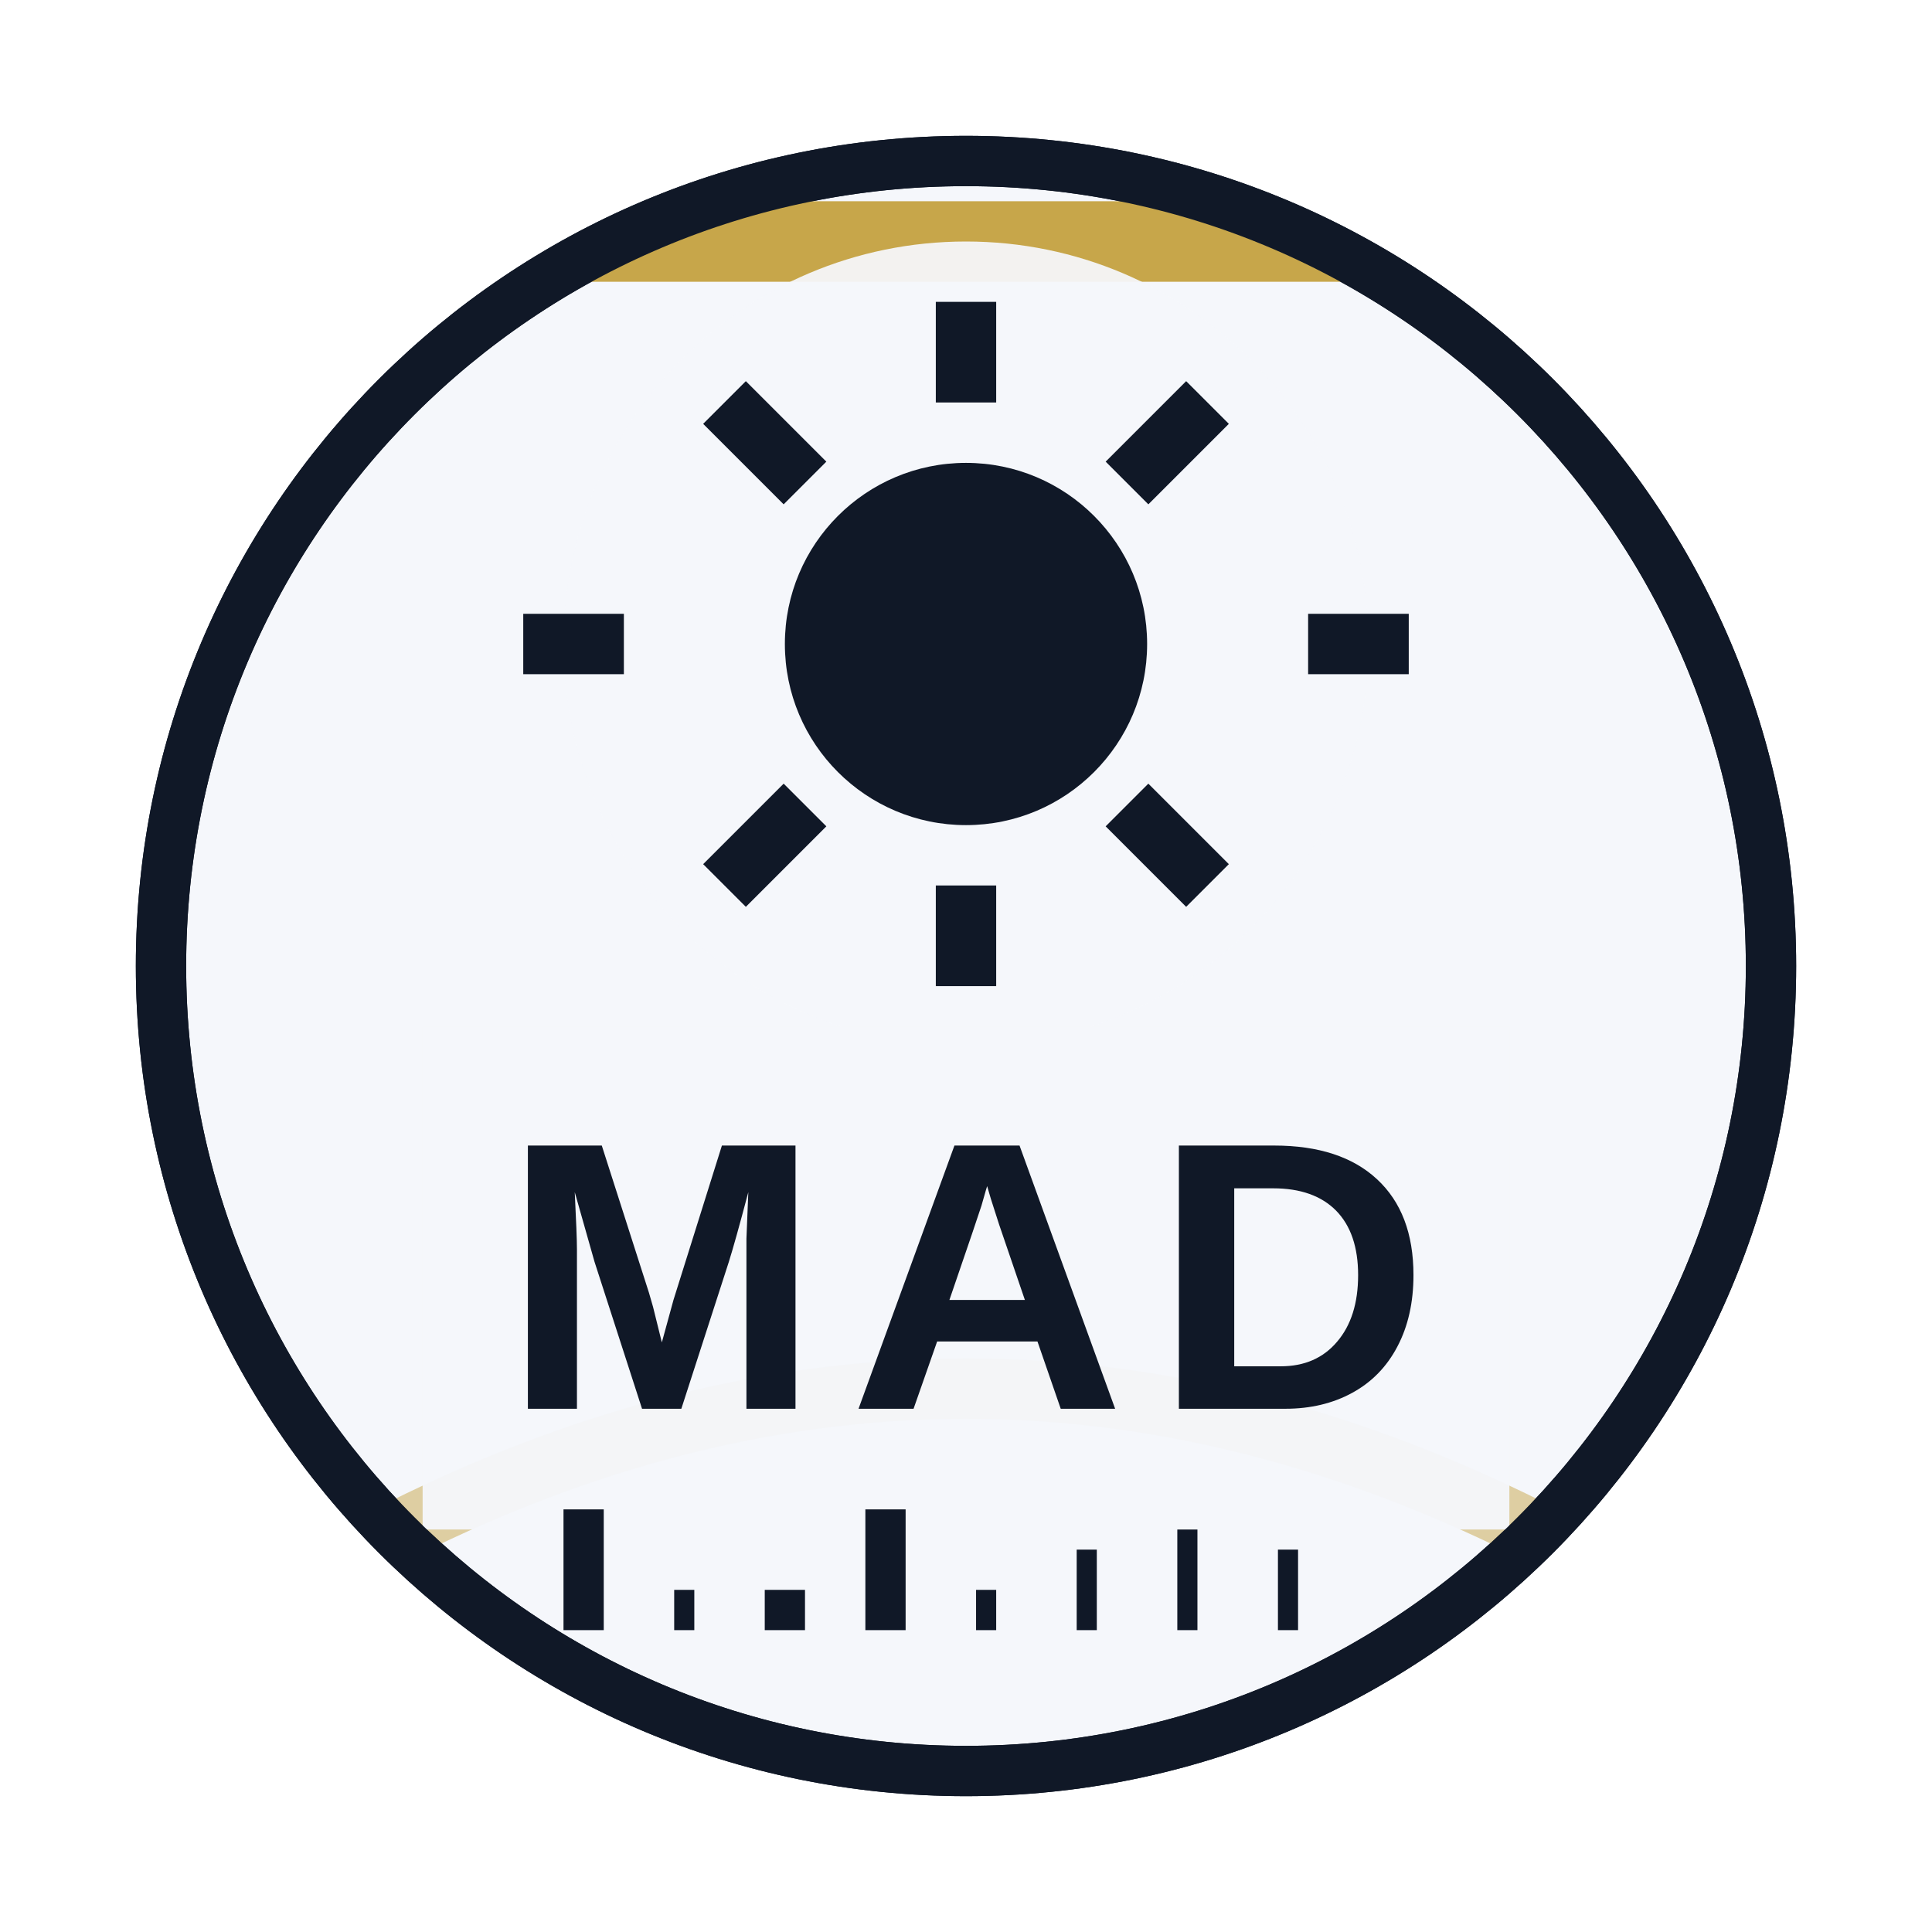
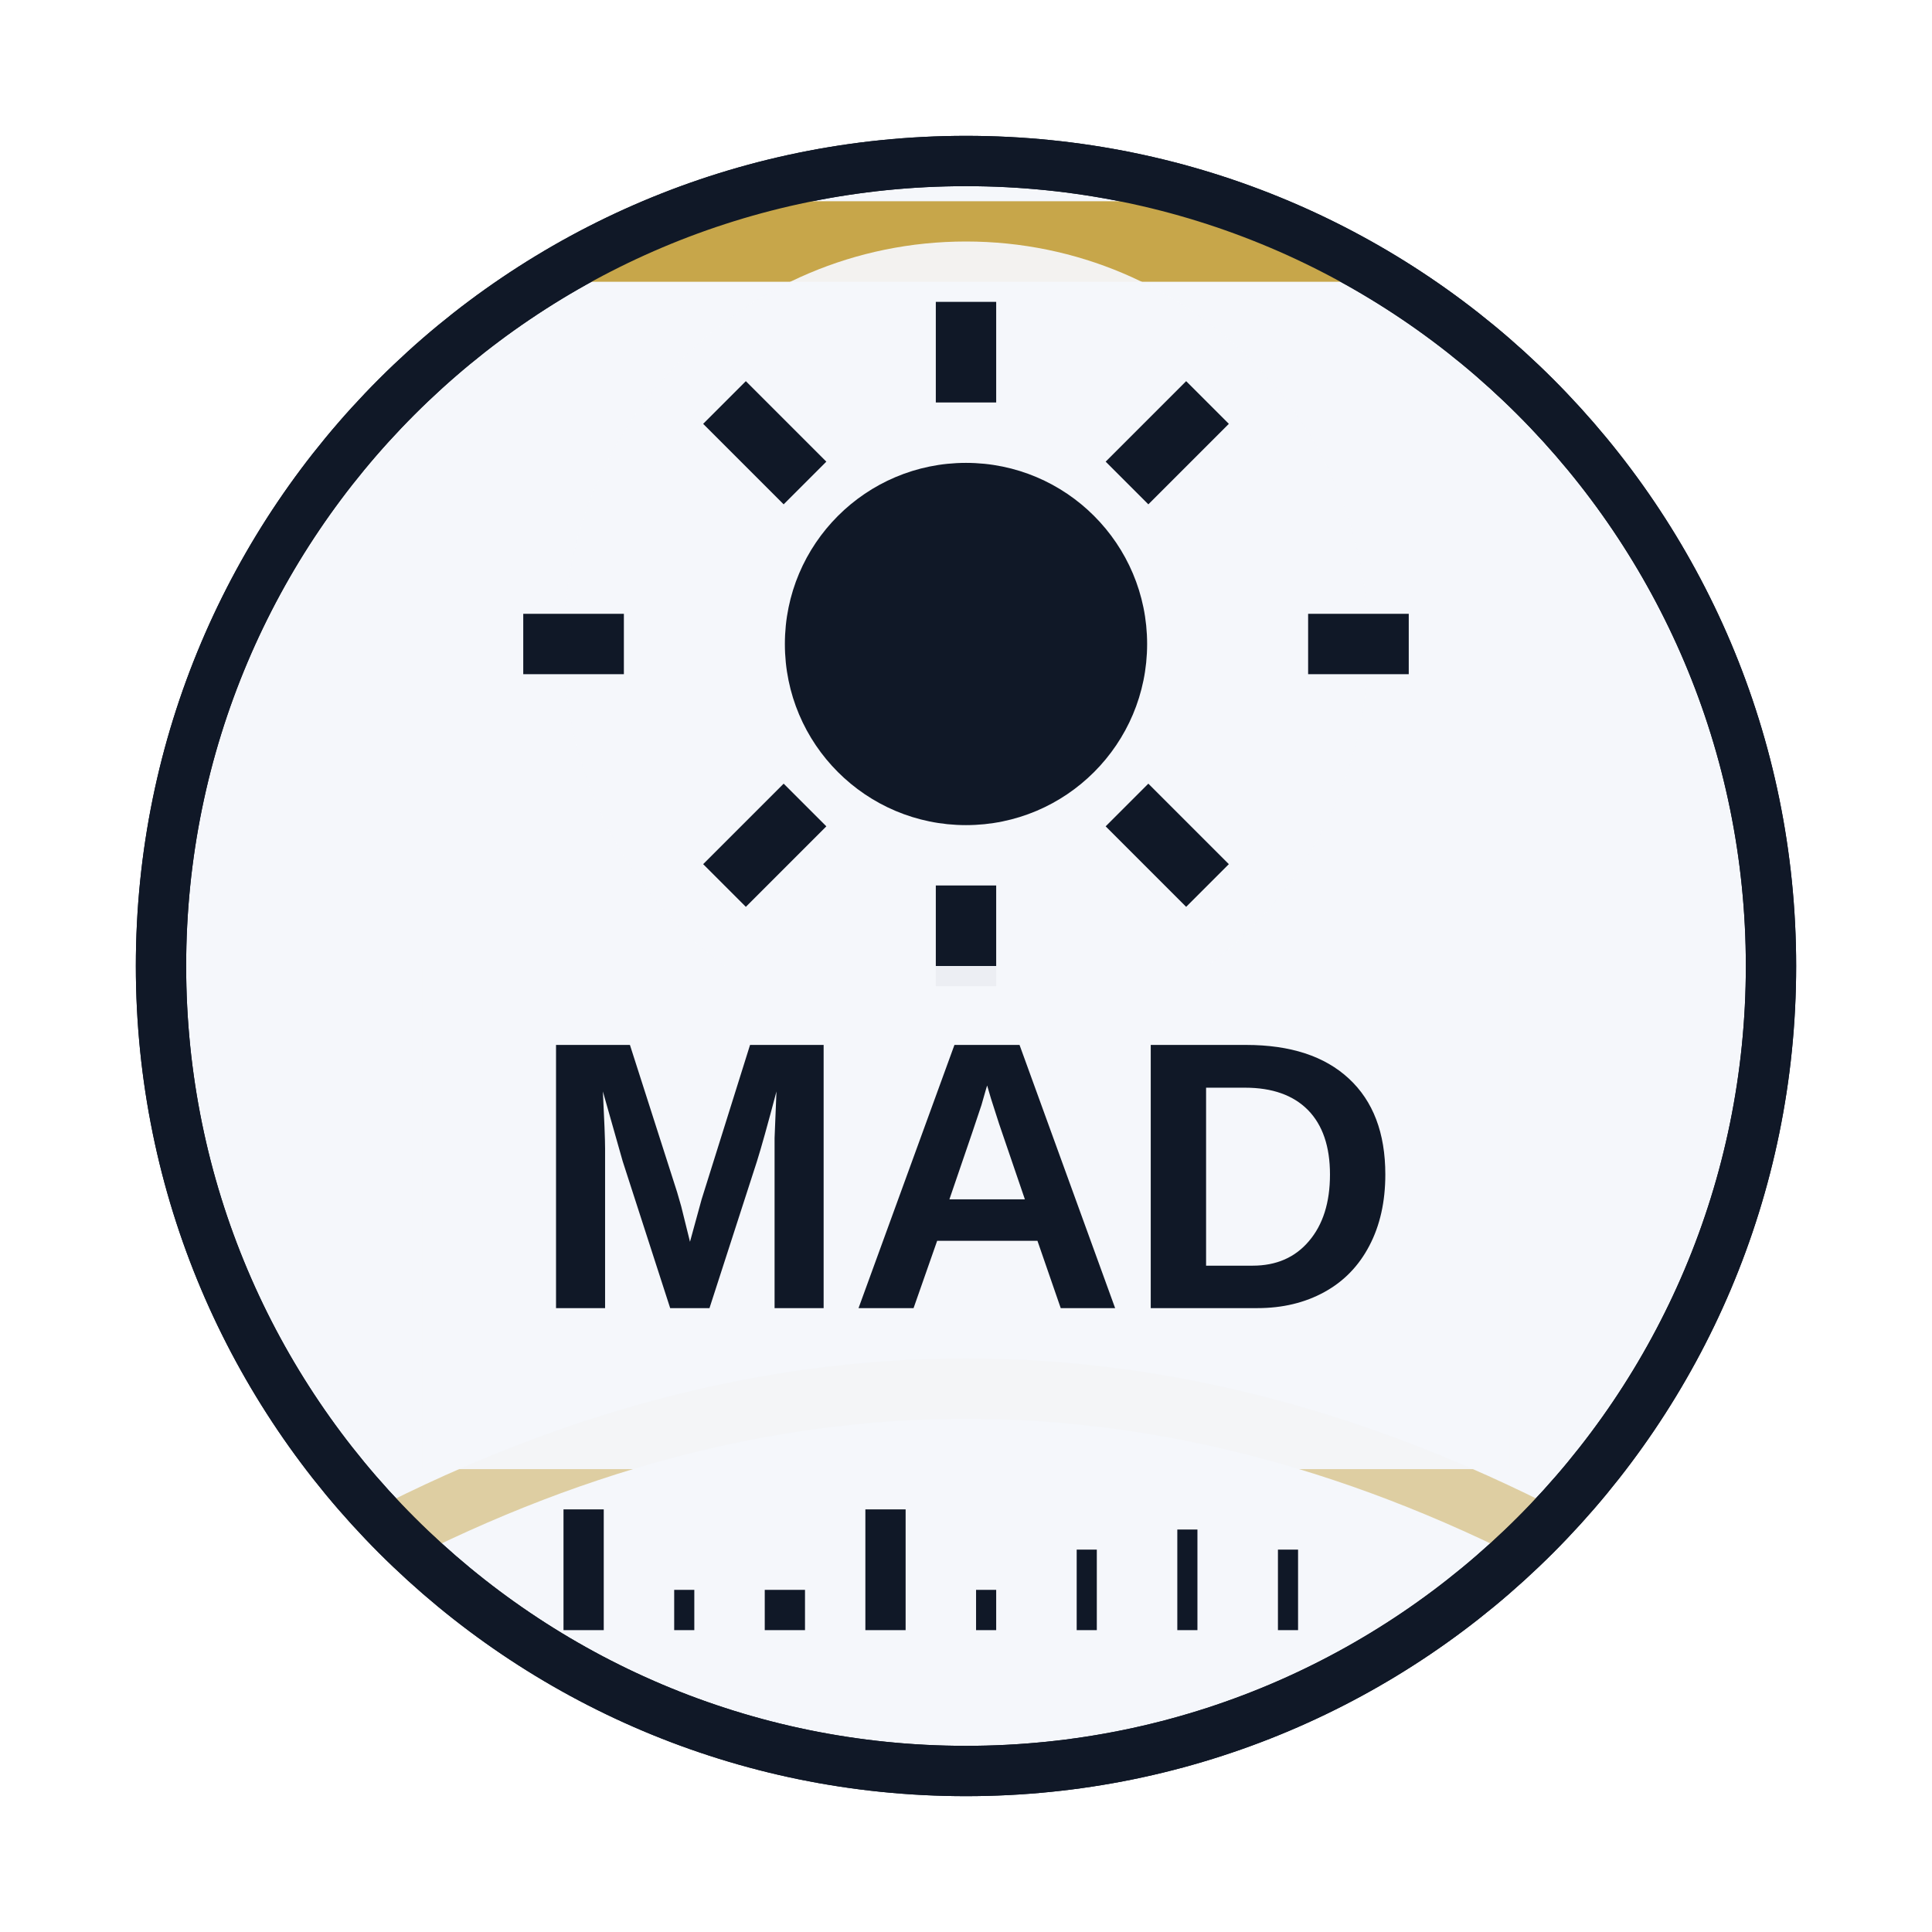
<svg xmlns="http://www.w3.org/2000/svg" viewBox="0 0 96 96" width="96" height="96" role="img">
  <defs>
-     <clipPath id="crest">
+     <clipPath id="crest-8fc0293969dac5">
      <path d="M48 8a40 40 0 1 1 0 80 40 40 0 1 1 0-80Z" />
    </clipPath>
  </defs>
  <path d="M48 8a40 40 0 1 1 0 80 40 40 0 1 1 0-80Z" fill="#f5f7fb" stroke="#101827" stroke-width="2.5" />
-   <g clip-path="url(#crest)">
+   <g clip-path="url(#crest-8fc0293969dac5)">
    <path d="M18 77Q48 61 78 77" fill="none" stroke="#c7a64a" stroke-width="3" opacity=".5" />
    <path d="M22 12H74" stroke="#c7a64a" stroke-width="4" />
    <circle cx="48" cy="32" r="20" fill="#f5f7fb" opacity=".94" />
    <g style="color:#101827" fill="#101827" stroke-linejoin="round">
      <circle cx="48" cy="32" r="9" />
      <path d="M48 15v5m0 24v5M31 32h-5m39 0h5M36 20l4 4m16 16 4 4m0-24-4 4M40 40l-4 4" fill="none" stroke="currentColor" stroke-width="3" />
    </g>
-     <path d="M21 51H75V76H21Z" fill="#f5f7fb" opacity=".96" />
-     <text x="48" y="70" fill="#101827" text-anchor="middle" font-family="Arial,Helvetica,sans-serif" font-size="19" font-weight="900" letter-spacing="1.4">MAD</text>
+     <path d="M21 48H75V73H21Z" fill="#f5f7fb" opacity=".96" />
+     <text x="48" y="65" fill="#101827" text-anchor="middle" font-family="Arial,Helvetica,sans-serif" font-size="19" font-weight="900" textLength="43" lengthAdjust="spacingAndGlyphs">MAD</text>
    <g>
      <path d="M29 81v-6" stroke="#101827" stroke-width="2" />
      <path d="M34 81v-2" stroke="#101827" stroke-width="1" />
      <path d="M39 81v-2" stroke="#101827" stroke-width="2" />
      <path d="M44 81v-6" stroke="#101827" stroke-width="2" />
      <path d="M49 81v-2" stroke="#101827" stroke-width="1" />
      <path d="M54 81v-4" stroke="#101827" stroke-width="1" />
      <path d="M59 81v-5" stroke="#101827" stroke-width="1" />
      <path d="M64 81v-4" stroke="#101827" stroke-width="1" />
    </g>
  </g>
  <path d="M48 8a40 40 0 1 1 0 80 40 40 0 1 1 0-80Z" fill="none" stroke="#101827" stroke-width="2.5" />
</svg>
